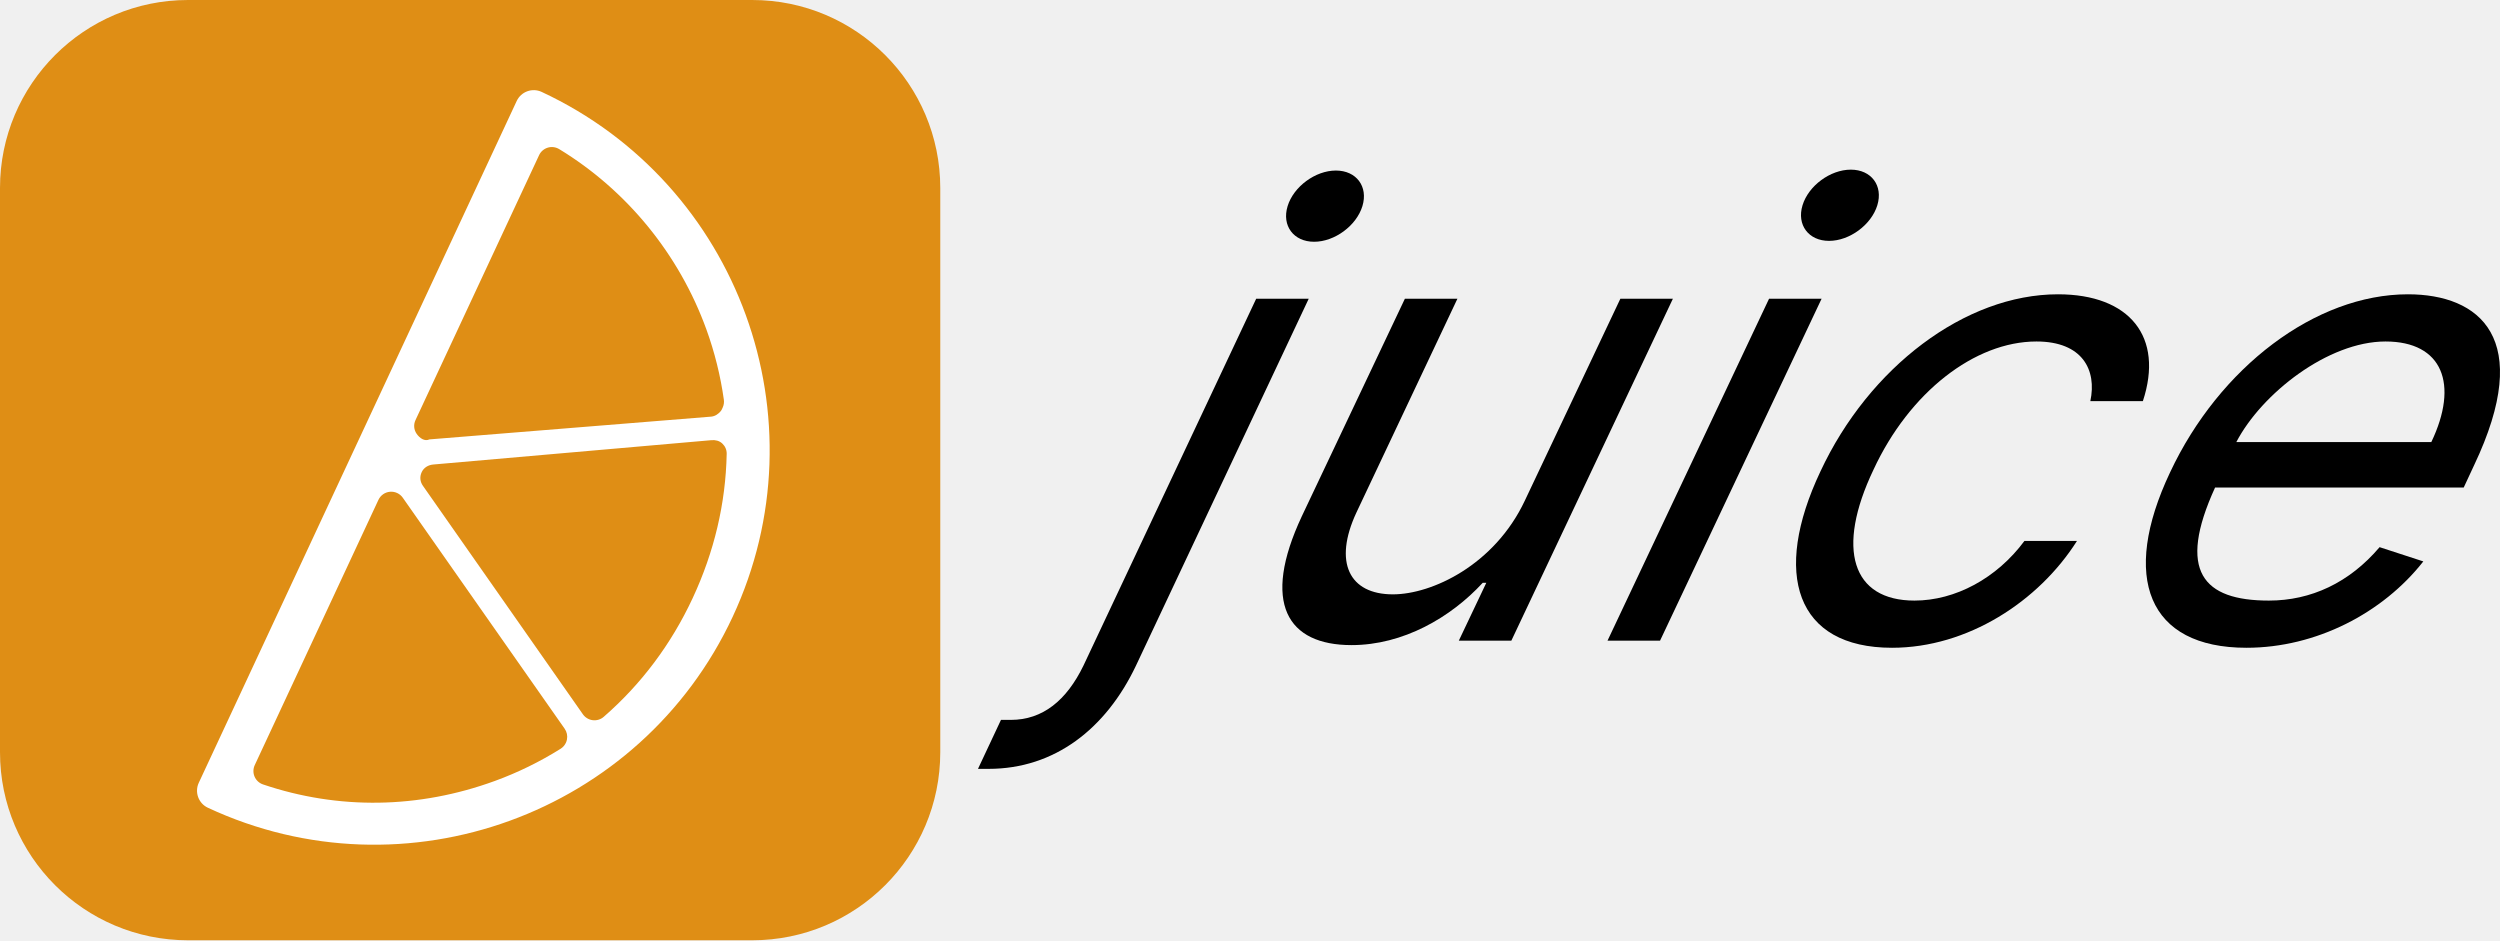
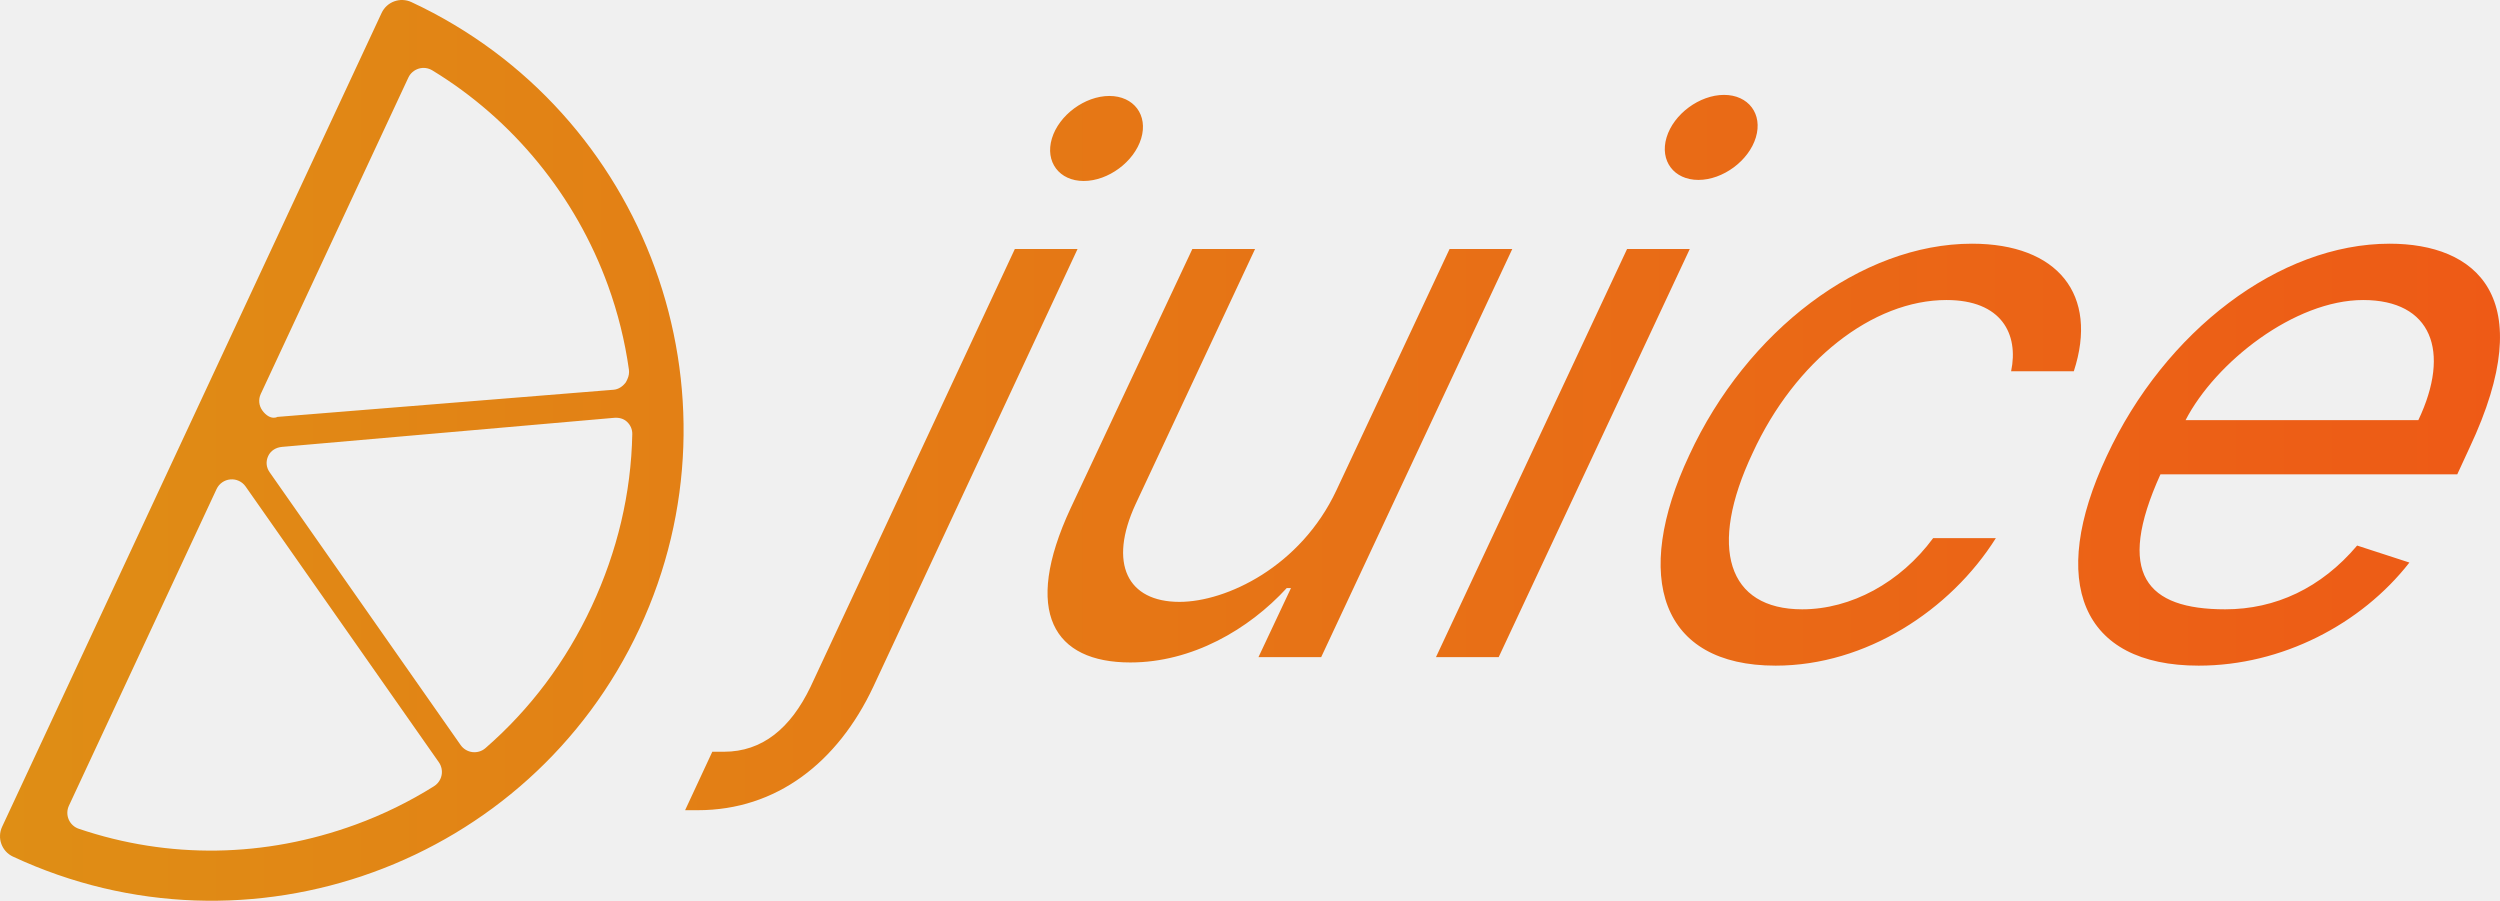
- <svg xmlns="http://www.w3.org/2000/svg" x="0px" y="0px" width="1595.278px" height="600px" viewBox="0 0 1595.278 600">
-   <path d="M600,480c0,66.274-53.726,120-120,120H120C53.726,600,0,546.274,0,480V120C0,53.726,53.726,0,120,0h360         c66.274,0,120,53.726,120,120V480z" fill="#DF8E15" />
-   <path d="M329.705,64.461L126.848,499.488c-2.8,6.007-0.202,13.146,5.805,15.946         c125.935,58.723,276.167,4.044,334.89-121.89c58.729-125.935,4.046-276.164-121.89-334.89         C339.643,55.854,332.506,58.454,329.705,64.461z M361.766,471.959c-0.143,0.703-0.366,1.38-0.665,2.02         c-0.725,1.559-1.89,2.891-3.37,3.819c-13.188,8.274-27.304,15.187-41.956,20.534c-48.599,17.738-99.756,18.507-147.943,2.221         c-2.425-0.816-4.386-2.632-5.394-4.982c-1.007-2.354-0.964-5.025,0.118-7.346l78.932-169.268c1.358-2.915,4.167-4.882,7.369-5.162         c3.203-0.279,6.312,1.166,8.159,3.801l103.302,147.413C361.729,467.03,362.256,469.541,361.766,471.959z M460.87,282.984         c1.868,1.744,2.891,4.055,2.841,6.608c-0.634,31.622-7.945,62.562-21.721,92.107c-13.736,29.46-32.838,54.914-56.762,75.732         c-1.927,1.679-4.471,2.438-7.004,2.131c-2.533-0.312-4.815-1.691-6.281-3.781L269.848,309.96c-1.846-2.632-2.121-5.762-0.761-8.675         c1.359-2.915,4.194-4.596,7.396-4.875l177.482-15.529C456.509,280.66,459.004,281.24,460.87,282.984z M356.861,95.171         c43.157,26.267,76.496,67.101,93.872,114.978c5.267,14.523,9.026,29.63,11.166,44.896c0.244,1.737-0.026,3.489-0.759,5.053         c-0.298,0.639-0.642,1.54-1.089,2.1c-1.535,1.93-3.771,3.444-6.229,3.66l-179.786,14.524c-3.1,1.477-6.289-0.87-8.129-3.503         c-1.846-2.635-2.132-5.903-0.773-8.817L344.02,98.979c1.08-2.319,3.104-4.031,5.554-4.773         C352.025,93.465,354.678,93.84,356.861,95.171z" fill="#FFFFFF" />
+ <svg xmlns="http://www.w3.org/2000/svg" xmlns:xlink="http://www.w3.org/1999/xlink" version="1.1" id="Ebene_1" x="0px" y="0px" width="1336.379px" height="481.502px" viewBox="258.641 57.528 1336.379 481.502" enable-background="new 258.641 57.528 1336.379 481.502" xml:space="preserve">
  <g>
-     <path d="M835.103,190.636L724.895,424.715c-19.152,40.339-51.97,65.906-94.015,65.906h-6.818l14.669-31.249h6.249             c20.455,0,35.64-12.499,46.393-34.657L801.58,190.636H835.103z M821.636,131.548c3.821-12.5,17.744-22.726,30.812-22.726             c13.068,0,20.736,10.227,16.915,22.726c-3.822,12.499-17.744,22.726-30.812,22.726             C825.482,154.274,817.813,144.047,821.636,131.548z" />
-     <path d="M1033.964,190.636h33.521L964.414,408.807h-33.521l17.541-36.93h-2.272c-20.411,22.157-50.796,39.771-83.751,39.771             c-40.908,0-57.742-26.704-31.627-82.383l65.682-138.629h33.522l-64.42,136.356c-14.842,31.816-4.618,52.271,23.222,52.271             c25,0,64.824-18.75,84.15-59.657L1033.964,190.636z" />
-     <path d="M1128.849,190.636h33.522L1059.3,408.807h-33.522L1128.849,190.636z M1150.215,130.98             c3.821-12.5,17.743-22.726,30.812-22.726s20.736,10.226,16.915,22.726c-3.822,12.499-17.744,22.726-30.812,22.726             S1146.393,143.479,1150.215,130.98z" />
-     <path d="M1161.623,300.857c30.979-66.474,92.383-113.062,151.615-113.062c45.88,0,67.654,27.271,54.152,68.178h-33.522             c4.233-19.885-4.979-38.066-34.383-38.066c-39.346,0-81.066,32.384-103.992,81.814c-24.125,50.566-13.747,83.519,26.167,83.519             c25.994,0,52.496-14.204,70.162-38.066h33.521c-24.455,38.633-69.852,68.178-118.004,68.178             C1145.835,413.352,1130.708,366.195,1161.623,300.857z" />
-     <path d="M1384.745,301.426c31.437-67.042,92.841-113.631,151.789-113.631c45.596,0,80.833,27.84,42.213,109.085l-6.616,14.204             h-158.663c-24.427,53.406-7.716,72.156,34.329,72.156c26.847,0,51.344-11.363,70.649-34.09l27.902,9.091             c-25.842,32.952-68.412,55.11-112.872,55.11C1370.551,413.352,1353.024,368.467,1384.745,301.426z M1551.445,282.108             c17.685-36.93,7.273-64.201-29.232-64.201c-36.647,0-79.054,33.237-95.198,64.201H1551.445z" />
+     <defs>
+       <path id="SVGID_1_" d="M462.625,64.461L259.768,499.488c-2.8,6.007-0.202,13.146,5.805,15.945                 c125.935,58.724,276.167,4.045,334.89-121.89c58.729-125.935,4.046-276.164-121.89-334.89                 C472.562,55.854,465.426,58.454,462.625,64.461z M494.686,471.959c-0.143,0.703-0.365,1.38-0.665,2.02                 c-0.725,1.56-1.89,2.892-3.37,3.819c-13.188,8.274-27.304,15.188-41.955,20.534c-48.6,17.738-99.756,18.507-147.943,2.221                 c-2.425-0.815-4.386-2.632-5.394-4.981c-1.007-2.354-0.964-5.025,0.118-7.347l78.932-169.268c1.358-2.915,4.167-4.882,7.369-5.162                 c3.203-0.279,6.312,1.166,8.159,3.801l103.302,147.413C494.648,467.03,495.176,469.541,494.686,471.959z M593.79,282.984                 c1.868,1.744,2.891,4.055,2.841,6.608c-0.634,31.622-7.945,62.562-21.721,92.107c-13.736,29.46-32.838,54.914-56.762,75.731                 c-1.928,1.68-4.472,2.438-7.005,2.132c-2.532-0.312-4.814-1.691-6.28-3.781L402.768,309.96c-1.846-2.632-2.121-5.762-0.761-8.675                 c1.359-2.915,4.194-4.596,7.396-4.875l177.482-15.529C589.429,280.66,591.924,281.24,593.79,282.984z M489.781,95.171                 c43.156,26.267,76.496,67.101,93.872,114.978c5.267,14.523,9.025,29.63,11.166,44.896c0.243,1.737-0.026,3.489-0.76,5.053                 c-0.298,0.639-0.642,1.54-1.089,2.1c-1.535,1.93-3.771,3.444-6.229,3.66l-179.786,14.524c-3.1,1.477-6.289-0.87-8.129-3.503                 c-1.846-2.635-2.132-5.903-0.773-8.817l78.886-169.083c1.08-2.319,3.104-4.031,5.555-4.773                 C484.945,93.465,487.598,93.84,489.781,95.171z M834.648,190.636L725.42,424.715c-18.983,40.339-51.694,65.906-93.739,65.906                 h-6.817l14.538-31.249h6.249c20.455,0,35.587-12.499,46.248-34.657l109.226-234.079H834.648z M820.932,131.548                 c3.771-12.5,17.648-22.726,30.717-22.726s20.78,10.227,17.012,22.726c-3.77,12.499-17.648,22.726-30.717,22.726                 S817.163,144.047,820.932,131.548z M1033.507,190.636h33.521L964.874,408.807h-33.521l17.386-36.93h-2.271                 c-20.319,22.157-50.63,39.771-83.585,39.771c-40.908,0-57.854-26.705-31.972-82.383l65.1-138.63h33.523l-63.848,136.356                 c-14.709,31.816-4.401,52.271,23.438,52.271c25,0,64.747-18.75,83.901-59.658L1033.507,190.636z M1128.392,190.636h33.523                 l-102.157,218.171h-33.521L1128.392,190.636z M1149.51,130.98c3.768-12.5,17.647-22.726,30.718-22.726                 c13.068,0,20.776,10.226,17.009,22.726c-3.771,12.499-17.649,22.726-30.718,22.726                 C1153.453,153.706,1145.74,143.479,1149.51,130.98z M1161.63,300.857c30.699-66.475,91.909-113.062,151.142-113.062                 c45.879,0,67.769,27.271,54.436,68.178h-33.521c4.151-19.885-5.139-38.066-34.543-38.066c-39.346,0-80.931,32.384-103.648,81.813                 c-23.914,50.566-13.397,83.52,26.517,83.52c25.994,0,52.438-14.204,70.004-38.066h33.52                 c-24.294,38.633-69.566,68.178-117.719,68.178C1146.312,413.352,1130.987,366.195,1161.63,300.857z M1384.753,301.426                 c31.156-67.042,92.366-113.631,151.313-113.631c45.596,0,80.95,27.84,42.67,109.085l-6.557,14.204h-158.664                 c-24.201,53.406-7.413,72.156,34.632,72.156c26.848,0,51.297-11.363,70.506-34.09l27.94,9.091                 c-25.703,32.952-68.181,55.11-112.64,55.11C1371.029,413.352,1353.314,368.467,1384.753,301.426z M1551.374,282.108                 c17.528-36.93,7.002-64.201-29.502-64.201c-36.646,0-78.915,33.237-94.93,64.201H1551.374z" />
+     </defs>
+     <clipPath id="SVGID_2_">
+       <use xlink:href="#SVGID_1_" overflow="visible" />
+     </clipPath>
+     <linearGradient id="SVGID_3_" gradientUnits="userSpaceOnUse" x1="258.641" y1="298.279" x2="1595.02" y2="298.279">
+       <stop offset="0" style="stop-color:#DF8E15" />
+       <stop offset="1" style="stop-color:#EE5A16" />
+     </linearGradient>
+     <rect x="258.641" y="57.528" clip-path="url(#SVGID_2_)" fill="url(#SVGID_3_)" width="1336.379" height="481.502" />
  </g>
</svg>
